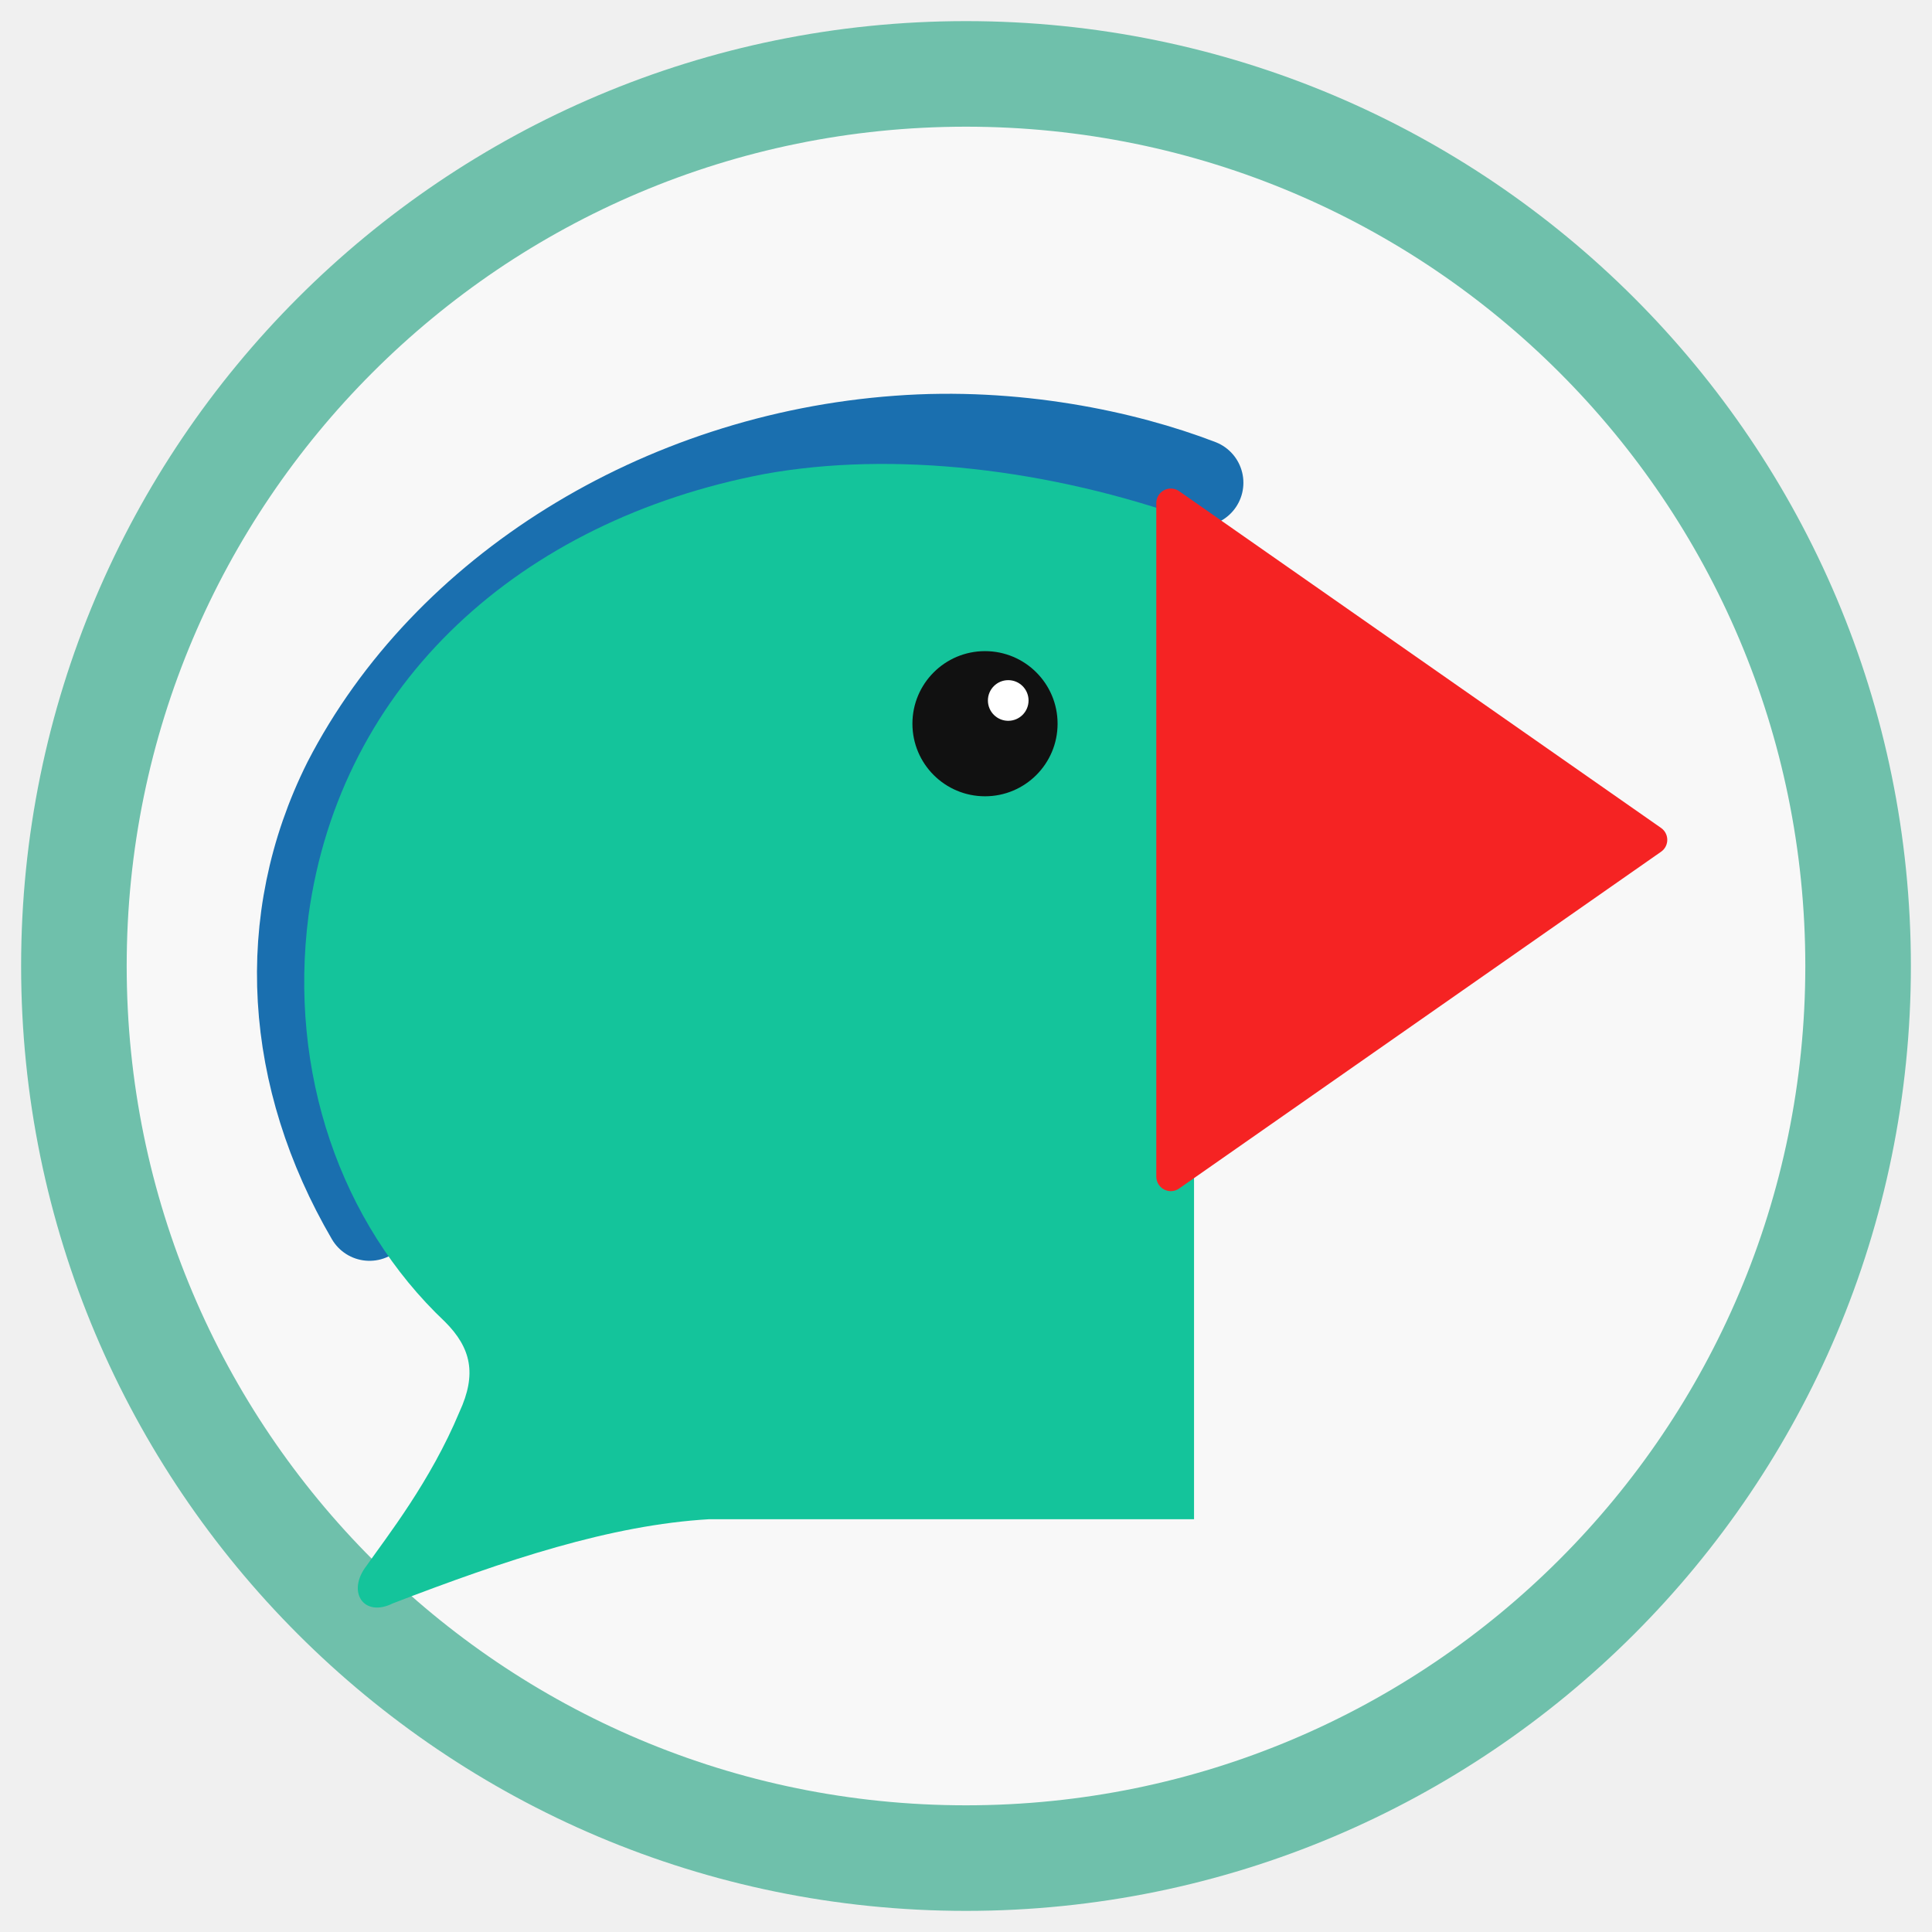
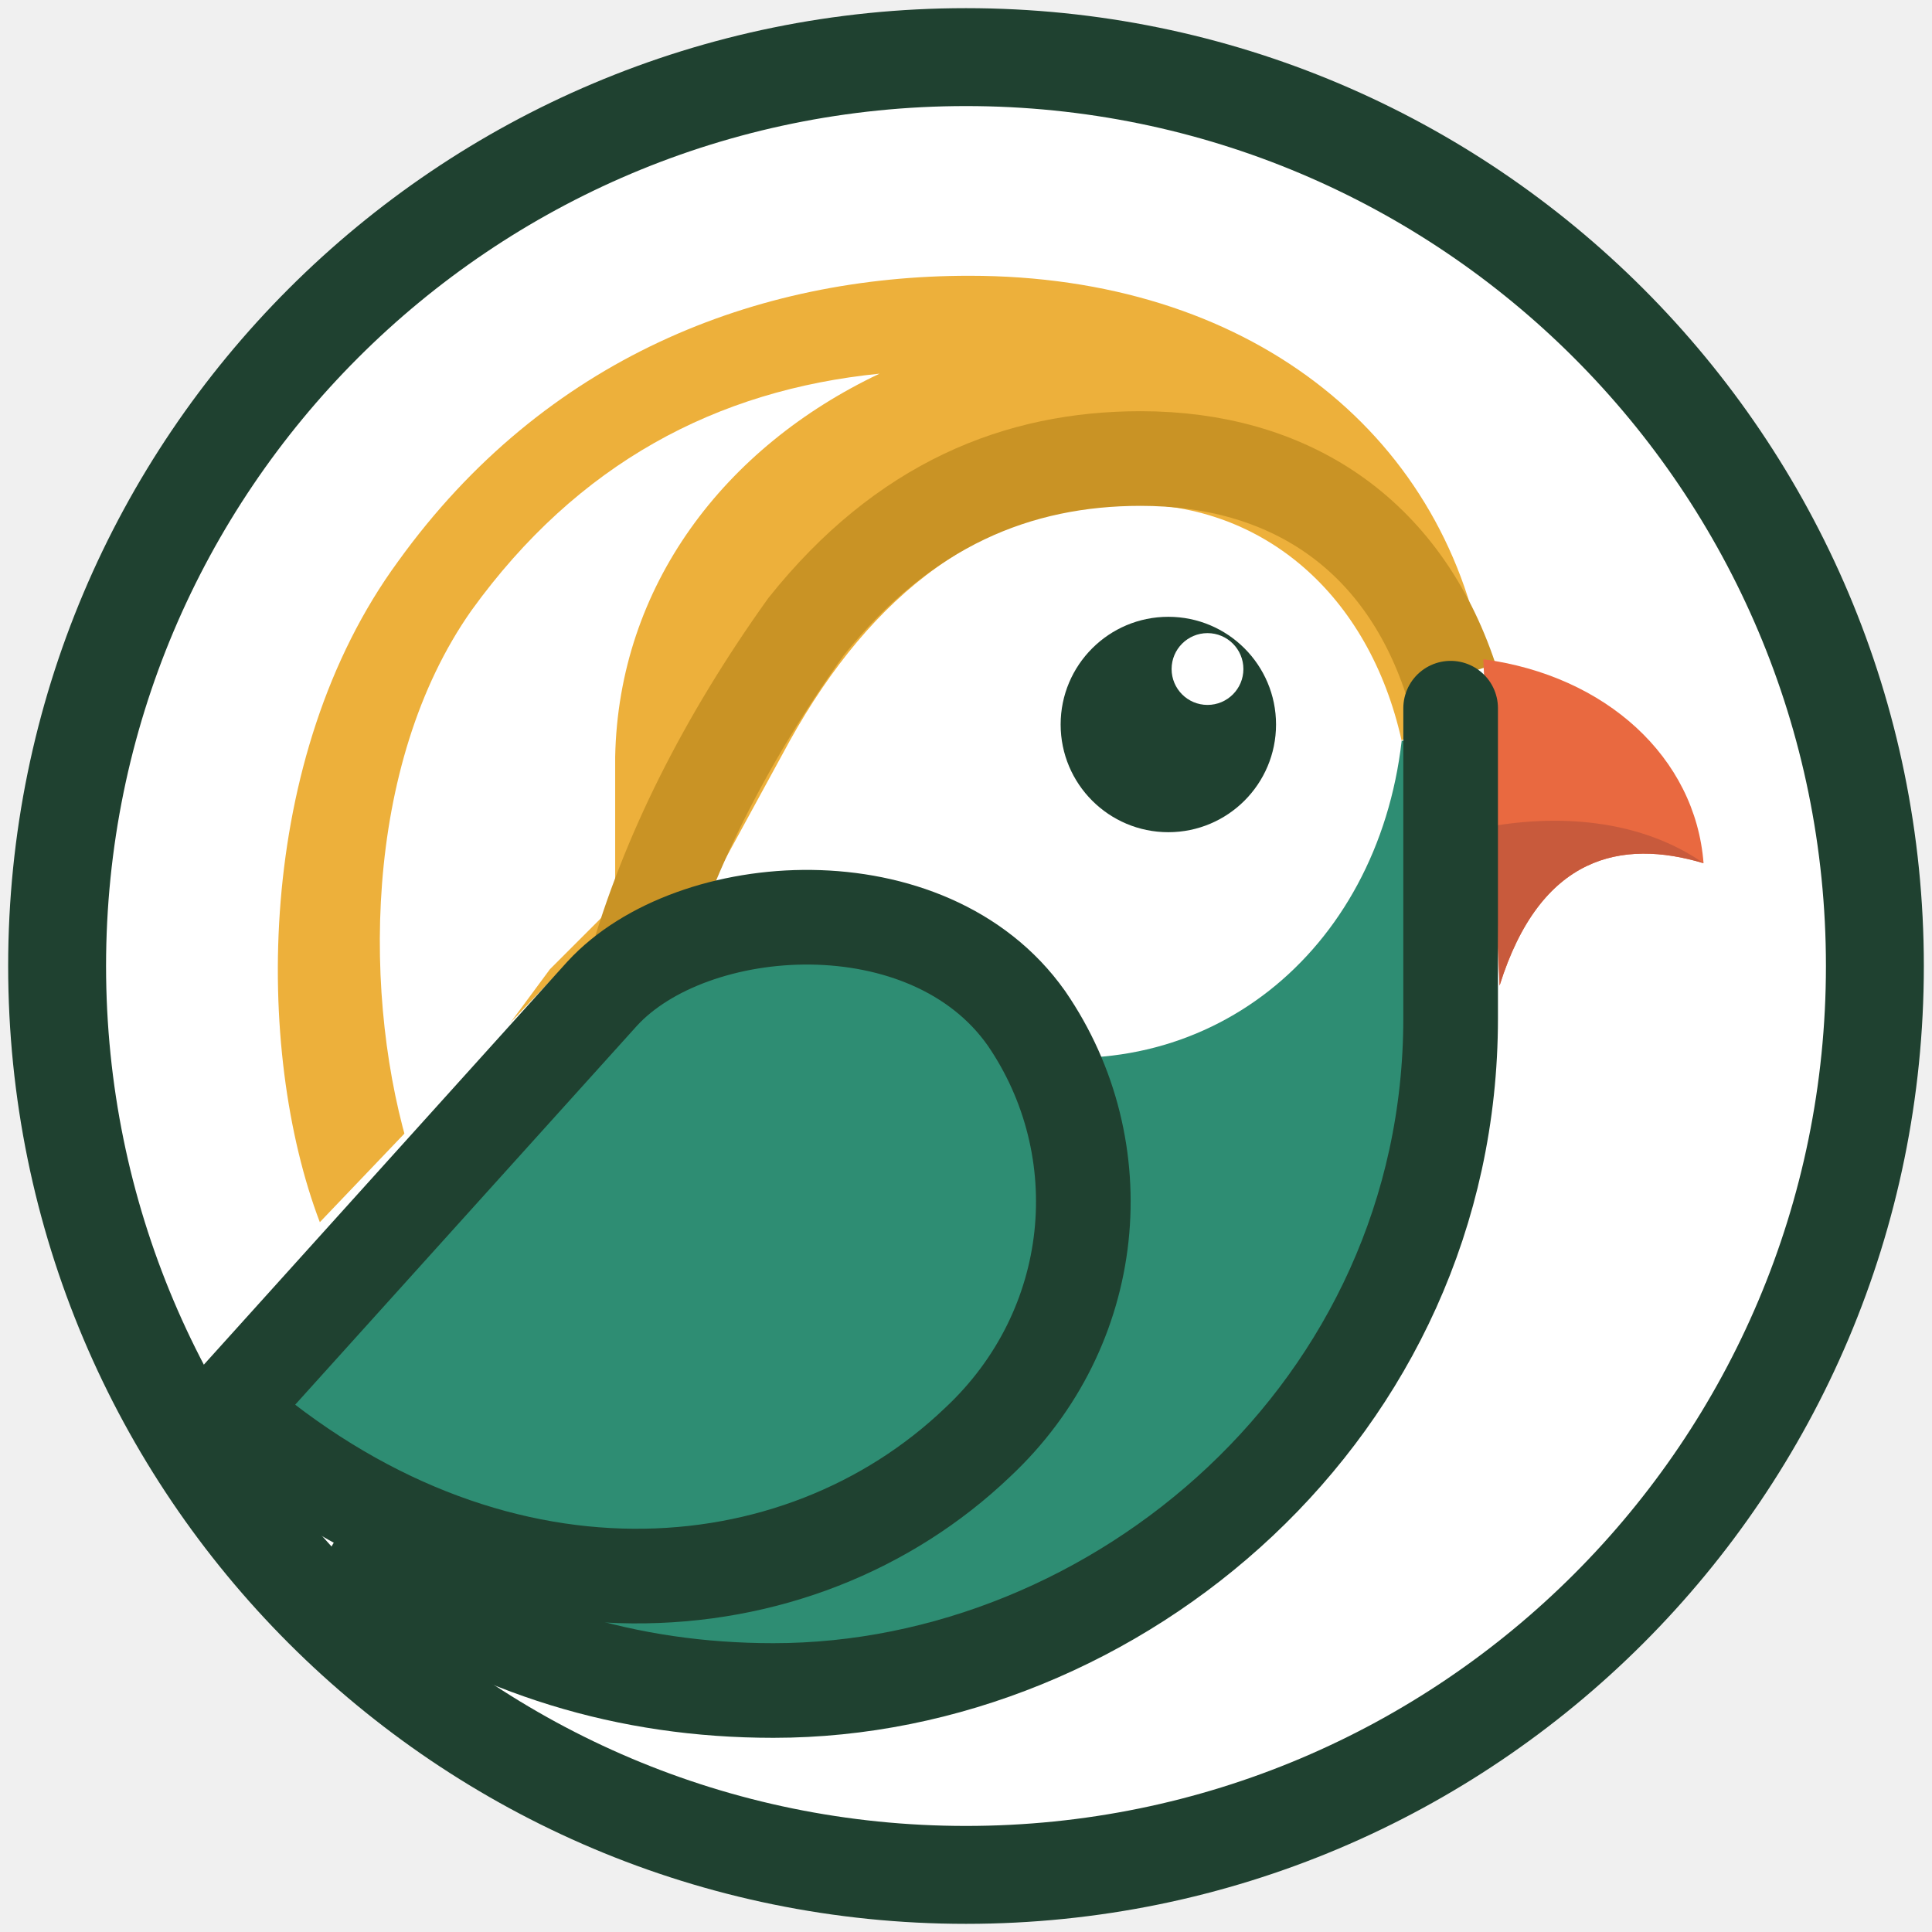
- <svg xmlns="http://www.w3.org/2000/svg" viewBox="0 0 732 732" role="img" aria-label="Lingua's Academy">
-   <circle cx="366" cy="366" r="338" fill="#F8F8F8" />
-   <circle cx="366" cy="366" r="338" fill="none" stroke="#6FC0AB" stroke-width="40" />
-   <g transform="translate(338 382) scale(1.1) translate(-366 -380)">
-     <path d="M186 452 C158 404, 154 350, 178 302 C212 236, 286 190, 368 184 C408 181, 446 189, 472 199" fill="none" stroke="#1A6FAF" stroke-width="30" stroke-linecap="round" />
-     <path d="M470 212 C420 194, 366 188, 322 196 C238 212, 176 268, 165 348 C158 402, 176 454, 212 488 C221 497, 223 506, 217 519 C207 543, 192 562, 185 572 C178 581, 184 590, 194 585 C233 570, 269 558, 303 556 L470 556 Z" fill="#14C49B" />
-     <path d="M462 206 L628 322 L462 438 Z" fill="#F52323" stroke="#F52323" stroke-width="10" stroke-linejoin="round" />
-     <circle cx="398" cy="282" r="25" fill="#111" />
-     <circle cx="406" cy="274" r="7" fill="#fff" />
-   </g>
+ <svg xmlns="http://www.w3.org/2000/svg" viewBox="516 236 1184 1184" role="img" aria-label="Lingua's Academy">
+   <circle cx="1108" cy="828" r="557" fill="#FFFFFF" />
+   <path d="M1000 690C1050 590 1130 540 1215 540c90 0 160 60 175 150v170H1000z" fill="#FFFFFF" />
+   <path d="M712 985C672 880 672 700 760 580 850 455 980 405 1110 405c170 0 290 95 315 235l-50 50c-20-90-85-145-165-145-90 0-160 55-210 145l-60 110-80 30z" fill="#EDB03B" />
+   <path d="M768 945C738 850 738 705 805 610c65-90 150-135 250-145-95 45-160 130-162 235v90l-40 40z" fill="#FFFFFF" />
+   <path d="M905 830C925 760 960 690 1010 620 1070 545 1140 517 1215 517c90 0 160 45 190 135" fill="none" stroke="#C99325" stroke-width="58" />
+   <path d="M1405 690V860C1405 1100 1200 1272 990 1272C900 1272 820 1247 745 1197L895 997 1130 880C1255 905 1360 820 1375 690Z" fill="#2E8D73" />
+   <path d="M1425 640c75 10 130 60 135 125-50-15-100-5-125 75z" fill="#E96940" />
+   <path d="M1432 742c50-8 95 0 128 23-50-15-100-5-125 75z" fill="#C85A3C" />
+   <path d="M1405 670v190c0 240-205 412-415 412-90 0-170-25-245-75" fill="none" stroke="#1F4130" stroke-width="58" stroke-linecap="round" />
+   <path d="M655 1100 885 845c55-60 200-70 260 15 55 80 45 190-30 260-110 105-300 120-460-20z" fill="#2E8D73" stroke="#1F4130" stroke-width="58" stroke-linejoin="round" />
+   <circle cx="1232" cy="680" r="66" fill="#1F4130" />
+   <circle cx="1256" cy="646" r="22" fill="#FFFFFF" />
+   <circle cx="1108" cy="828" r="557" fill="none" stroke="#1F4130" stroke-width="60" />
</svg>
